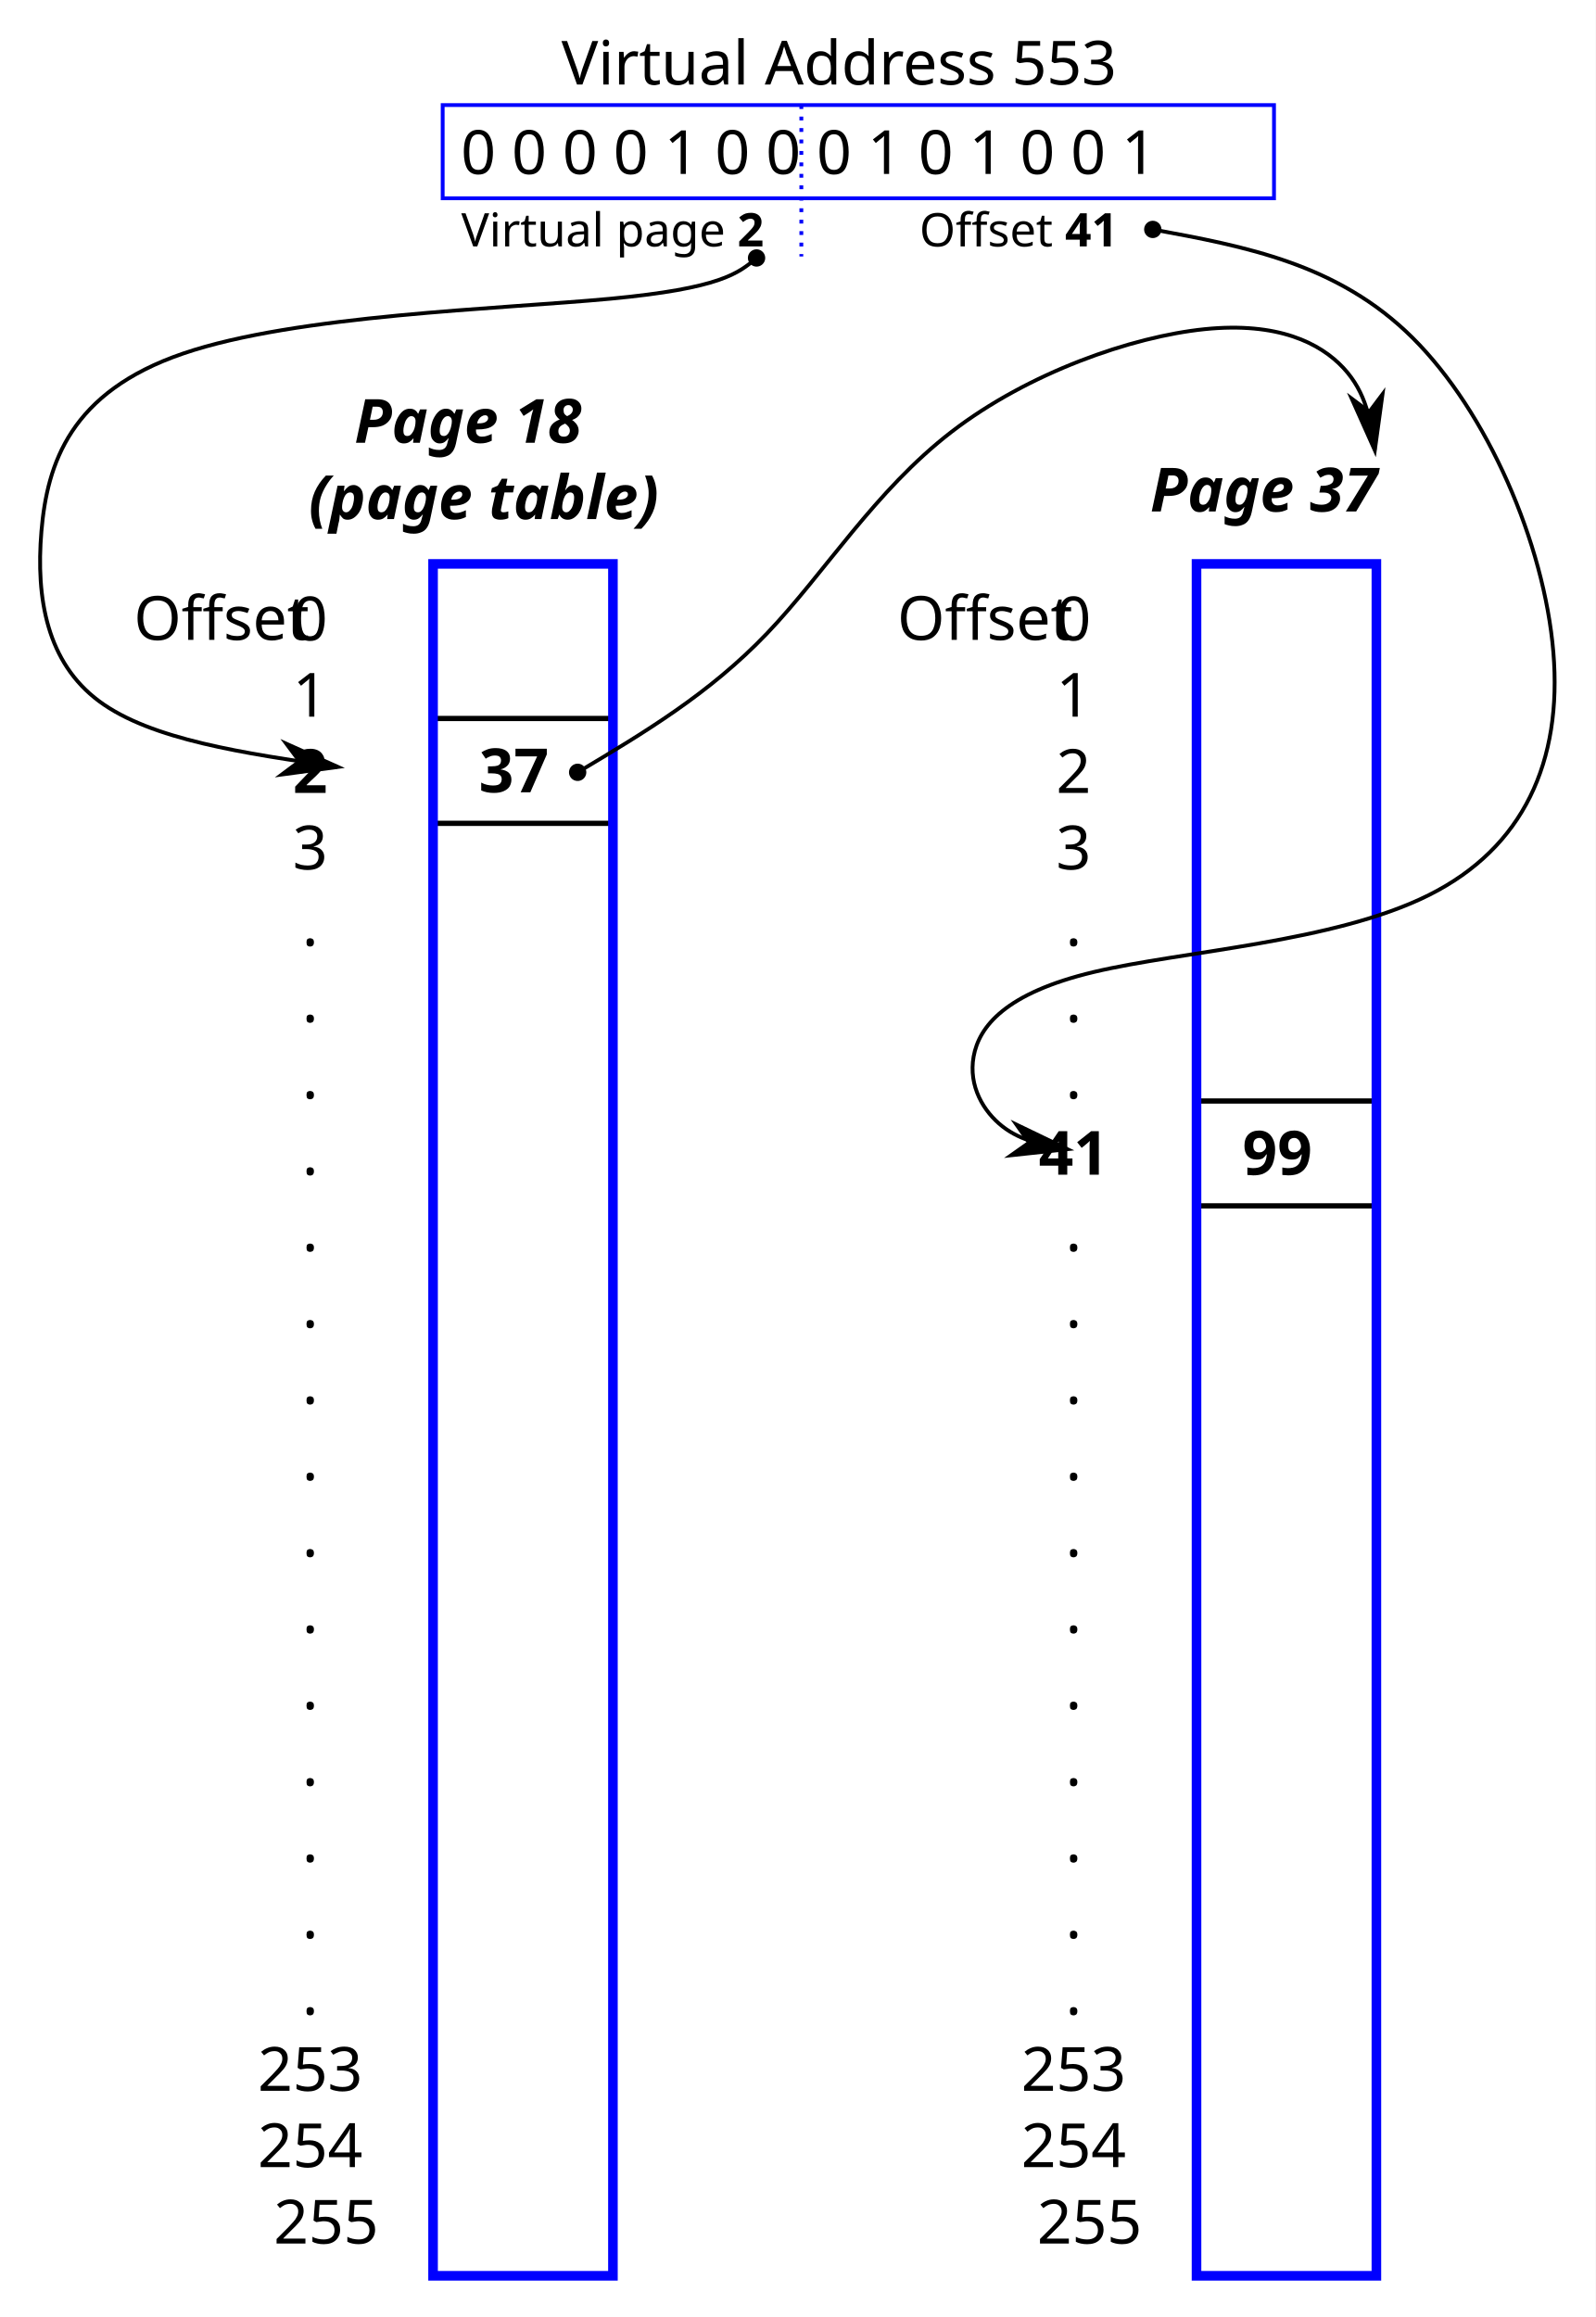
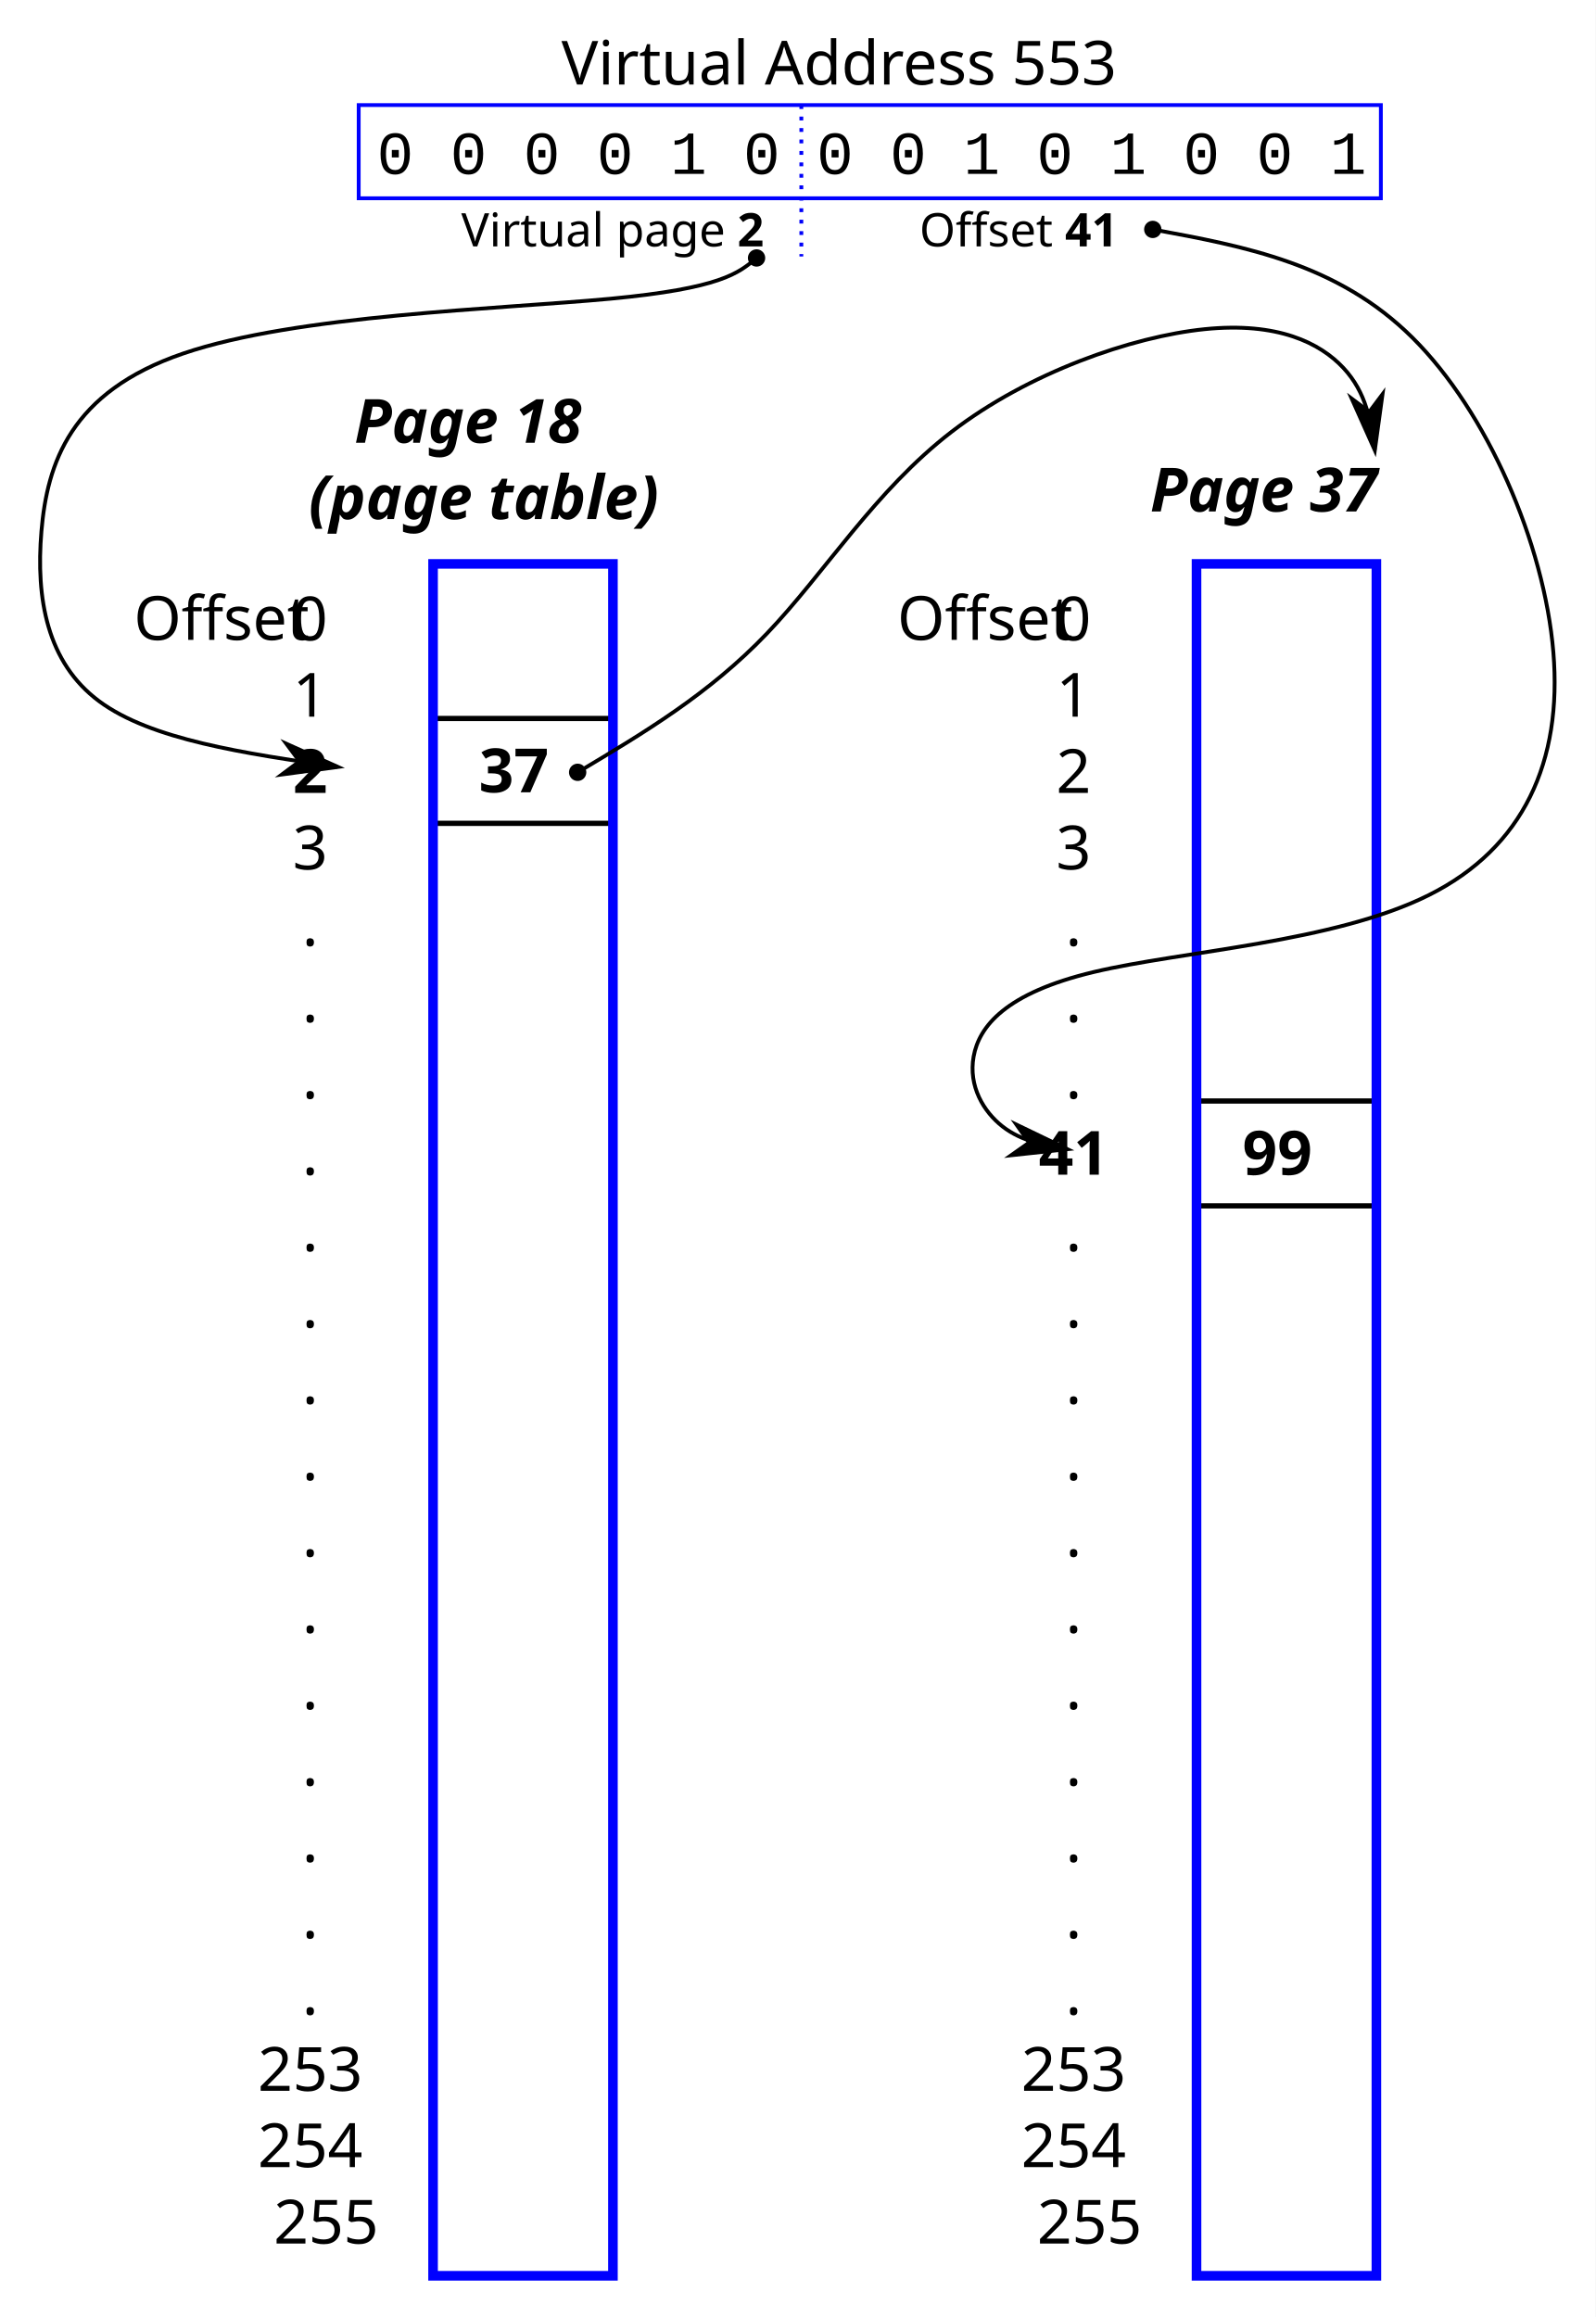
<svg xmlns="http://www.w3.org/2000/svg" width="418" height="607" viewBox="0 0 110.596 160.602" version="1.1" id="svg29073">
  <defs id="defs29070">
    <marker style="overflow:visible" id="marker31611" refX="0" refY="0" orient="auto">
      <path transform="matrix(0.4,0,0,0.4,2.96,0.4)" style="fill:context-stroke;fill-rule:evenodd;stroke:context-stroke;stroke-width:1pt" d="m -2.5,-1 c 0,2.76 -2.24,5 -5,5 -2.76,0 -5,-2.24 -5,-5 0,-2.76 2.24,-5 5,-5 2.76,0 5,2.24 5,5 z" id="path31609" />
    </marker>
    <marker style="overflow:visible" id="marker31601" refX="0" refY="0" orient="auto">
      <path transform="matrix(0.4,0,0,0.4,2.96,0.4)" style="fill:context-stroke;fill-rule:evenodd;stroke:context-stroke;stroke-width:1pt" d="m -2.5,-1 c 0,2.76 -2.24,5 -5,5 -2.76,0 -5,-2.24 -5,-5 0,-2.76 2.24,-5 5,-5 2.76,0 5,2.24 5,5 z" id="path31599" />
    </marker>
    <marker style="overflow:visible" id="DotM" refX="0" refY="0" orient="auto">
      <path transform="matrix(0.4,0,0,0.4,2.96,0.4)" style="fill:context-stroke;fill-rule:evenodd;stroke:context-stroke;stroke-width:1pt" d="m -2.5,-1 c 0,2.76 -2.24,5 -5,5 -2.76,0 -5,-2.24 -5,-5 0,-2.76 2.24,-5 5,-5 2.76,0 5,2.24 5,5 z" id="path1166" />
    </marker>
    <marker style="overflow:visible" id="marker31400" refX="0" refY="0" orient="auto">
      <path transform="matrix(-0.8,0,0,-0.8,-10,0)" style="fill:context-stroke;fill-rule:evenodd;stroke:context-stroke;stroke-width:1pt" d="M 0,0 5,-5 -12.5,0 5,5 Z" id="path31398" />
    </marker>
    <marker style="overflow:visible" id="marker30910" refX="0" refY="0" orient="auto">
      <path transform="matrix(-0.8,0,0,-0.8,-10,0)" style="fill:context-stroke;fill-rule:evenodd;stroke:context-stroke;stroke-width:1pt" d="M 0,0 5,-5 -12.5,0 5,5 Z" id="path1105" />
    </marker>
    <marker style="overflow:visible" id="Arrow2Lend" refX="0" refY="0" orient="auto">
      <path transform="matrix(-1.1,0,0,-1.1,-1.1,0)" d="M 8.719,4.034 -2.207,0.016 8.719,-4.002 c -1.745,2.372 -1.735,5.617 -6e-7,8.035 z" style="fill:context-stroke;fill-rule:evenodd;stroke:context-stroke;stroke-width:0.625;stroke-linejoin:round" id="path1123" />
    </marker>
    <marker style="overflow:visible" id="Arrow1Lend" refX="0" refY="0" orient="auto">
      <path transform="matrix(-0.8,0,0,-0.8,-10,0)" style="fill:context-stroke;fill-rule:evenodd;stroke:context-stroke;stroke-width:1pt" d="M 0,0 5,-5 -12.5,0 5,5 Z" id="path9454" />
    </marker>
  </defs>
  <g id="layer1" transform="translate(-11.27526,-7.670627)">
    <rect style="fill:#ffffff;fill-opacity:1;stroke:none;stroke-width:0.293;stroke-linecap:round;stroke-miterlimit:4;stroke-dasharray:none;stroke-opacity:1" id="rect22336" width="110.596" height="160.602" x="11.275" y="7.671" />
    <rect style="fill:none;stroke:#000000;stroke-width:0.365;stroke-linecap:round;stroke-miterlimit:4;stroke-dasharray:none;stroke-opacity:1" id="rect23098" width="12.467" height="7.269" x="94.209" y="83.985" />
    <rect style="fill:none;stroke:#000000;stroke-width:0.365;stroke-linecap:round;stroke-miterlimit:4;stroke-dasharray:none;stroke-opacity:1" id="rect5010" width="12.467" height="7.269" x="41.292" y="57.471" />
    <rect style="fill:none;stroke:#0000ff;stroke-width:0.665;stroke-linecap:round;stroke-opacity:1" id="rect2206" width="12.467" height="118.659" x="41.292" y="46.757" />
    <text xml:space="preserve" style="font-size:4.233px;line-height:1.25;font-family:Sans;-inkscape-font-specification:'Sans, Normal';font-variant-ligatures:none;text-align:center;letter-spacing:0px;word-spacing:0px;writing-mode:lr-tb;text-anchor:middle;stroke-width:0.265" x="47.56" y="38.359" id="text4088">
      <tspan id="tspan4086" style="font-style:italic;font-weight:bold;text-align:center;text-anchor:middle;stroke-width:0.265" x="47.56" y="38.359">Page 18</tspan>
      <tspan style="font-style:italic;font-weight:bold;text-align:center;text-anchor:middle;stroke-width:0.265" x="47.56" y="43.651" id="tspan7367">(page table)</tspan>
    </text>
    <text xml:space="preserve" style="font-size:4.233px;line-height:1.25;font-family:Sans;-inkscape-font-specification:'Sans, Normal';font-variant-ligatures:none;letter-spacing:0px;word-spacing:0px;writing-mode:lr-tb;stroke-width:0.265" x="36.625" y="52.052" id="text5952">
      <tspan id="tspan5950" style="text-align:center;text-anchor:middle;stroke-width:0.265" x="36.625" y="52.052">0</tspan>
      <tspan style="text-align:center;text-anchor:middle;stroke-width:0.265" x="36.625" y="57.344" id="tspan5954">1</tspan>
      <tspan style="font-weight:bold;text-align:center;text-anchor:middle;stroke-width:0.265" x="36.625" y="62.635" id="tspan5956">2</tspan>
      <tspan style="text-align:center;text-anchor:middle;stroke-width:0.265" x="36.625" y="67.927" id="tspan5958">3</tspan>
      <tspan style="text-align:center;text-anchor:middle;stroke-width:0.265" x="36.625" y="73.219" id="tspan5960">.</tspan>
      <tspan style="text-align:center;text-anchor:middle;stroke-width:0.265" x="36.625" y="78.51" id="tspan5962">.</tspan>
      <tspan style="text-align:center;text-anchor:middle;stroke-width:0.265" x="36.625" y="83.802" id="tspan5964">.</tspan>
      <tspan style="text-align:center;text-anchor:middle;stroke-width:0.265" x="36.625" y="89.094" id="tspan5966">.</tspan>
      <tspan style="text-align:center;text-anchor:middle;stroke-width:0.265" x="36.625" y="94.385" id="tspan5968">.</tspan>
      <tspan style="text-align:center;text-anchor:middle;stroke-width:0.265" x="36.625" y="99.677" id="tspan5970">.</tspan>
      <tspan style="text-align:center;text-anchor:middle;stroke-width:0.265" x="36.625" y="104.969" id="tspan5972">.</tspan>
      <tspan style="text-align:center;text-anchor:middle;stroke-width:0.265" x="36.625" y="110.26" id="tspan5974">.</tspan>
      <tspan style="text-align:center;text-anchor:middle;stroke-width:0.265" x="36.625" y="115.552" id="tspan5976">.</tspan>
      <tspan style="text-align:center;text-anchor:middle;stroke-width:0.265" x="36.625" y="120.844" id="tspan5978">.</tspan>
      <tspan style="text-align:center;text-anchor:middle;stroke-width:0.265" x="36.625" y="126.135" id="tspan5980">.</tspan>
      <tspan style="font-weight:normal;text-align:center;text-anchor:middle;stroke-width:0.265" x="36.625" y="131.427" id="tspan5982">.</tspan>
      <tspan style="text-align:center;text-anchor:middle;stroke-width:0.265" x="36.625" y="136.719" id="tspan5984">.</tspan>
      <tspan style="text-align:center;text-anchor:middle;stroke-width:0.265" x="36.625" y="142.01" id="tspan5986">.</tspan>
      <tspan style="text-align:center;text-anchor:middle;stroke-width:0.265" x="36.625" y="147.302" id="tspan5988">.</tspan>
      <tspan style="text-align:center;text-anchor:middle;stroke-width:0.265" x="36.625" y="152.594" id="tspan5990">253</tspan>
      <tspan style="text-align:center;text-anchor:middle;stroke-width:0.265" x="36.625" y="157.885" id="tspan5992">254</tspan>
      <tspan style="text-align:center;text-anchor:middle;stroke-width:0.265" x="36.625" y="163.177" id="tspan5996">255</tspan>
    </text>
    <text xml:space="preserve" style="font-size:4.233px;line-height:1.25;font-family:Sans;-inkscape-font-specification:'Sans, Normal';font-variant-ligatures:none;letter-spacing:0px;word-spacing:0px;writing-mode:lr-tb;stroke-width:0.265" x="44.473" y="62.583" id="text11192">
      <tspan id="tspan11190" style="font-weight:bold;stroke-width:0.265" x="44.473" y="62.583">37</tspan>
    </text>
    <text xml:space="preserve" style="font-size:4.233px;line-height:1.25;font-family:Sans;-inkscape-font-specification:'Sans, Normal';font-variant-ligatures:none;letter-spacing:0px;word-spacing:0px;writing-mode:lr-tb;stroke-width:0.265" x="20.543" y="52.023" id="text18125">
      <tspan id="tspan18123" style="stroke-width:0.265" x="20.543" y="52.023">Offset</tspan>
    </text>
    <circle id="path9227" style="fill:#000000;stroke:#000000;stroke-width:0.265" cx="70.959" cy="18.329" r="0.043" />
-     <rect style="fill:#ffffff;stroke:#0000ff;stroke-width:0.265;stroke-linecap:round;stroke-opacity:1" id="rect32588" width="57.622" height="6.46" x="41.958" y="14.953" />
+     <rect style="fill:#ffffff;stroke:#0000ff;stroke-width:0.265;stroke-linecap:round;stroke-opacity:1" id="rect32588" width="70.85" height="6.46" x="36.137" y="14.953" />
    <text xml:space="preserve" style="font-size:4.233px;line-height:1.25;font-family:Sans;-inkscape-font-specification:'Sans, Normal';font-variant-ligatures:none;letter-spacing:0px;word-spacing:0px;writing-mode:lr-tb;stroke-width:0.265" x="50.19" y="13.533" id="text34132">
      <tspan id="tspan34130" style="stroke-width:0.265" x="50.19" y="13.533">Virtual Address 553</tspan>
    </text>
-     <text xml:space="preserve" style="font-size:4.233px;line-height:1.25;font-family:Sans;-inkscape-font-specification:'Sans, Normal';font-variant-ligatures:none;letter-spacing:0px;word-spacing:0px;writing-mode:lr-tb;stroke-width:0.265" x="43.224" y="19.724" id="text40808">
-       <tspan id="tspan40806" style="stroke-width:0.265" x="43.224" y="19.724">0 0 0 0 1 0 0 0 1 0 1 0 0 1</tspan>
+     <text xml:space="preserve" style="font-size:4.233px;line-height:1.25;font-family:Sans;-inkscape-font-specification:'Sans, Normal';font-variant-ligatures:none;letter-spacing:0px;word-spacing:0px;writing-mode:lr-tb;stroke-width:0.265" x="37.403" y="19.724" id="text40808">
+       <tspan id="tspan40806" style="font-style:normal;font-variant:normal;font-weight:normal;font-stretch:normal;font-size:4.233px;font-family:'Liberation Mono';-inkscape-font-specification:'Liberation Mono, Normal';font-variant-ligatures:none;font-variant-caps:normal;font-variant-numeric:normal;font-variant-east-asian:normal;stroke-width:0.265" x="37.403" y="19.724">0 0 0 0 1 0 0 0 1 0 1 0 0 1</tspan>
    </text>
    <path style="fill:none;stroke:#0000f9;stroke-width:0.265;stroke-linecap:butt;stroke-linejoin:miter;stroke-miterlimit:4;stroke-dasharray:0.265, 0.529;stroke-dashoffset:0;stroke-opacity:1" d="m 66.818,14.96 c 0,3.497 0,6.993 0,10.489" id="path42240" />
    <text xml:space="preserve" style="font-size:3.221px;line-height:1.25;font-family:Sans;-inkscape-font-specification:'Sans, Normal';font-variant-ligatures:none;letter-spacing:0px;word-spacing:0px;writing-mode:lr-tb;stroke-width:0.201" x="43.246" y="24.748" id="text44694">
      <tspan style="stroke-width:0.201" x="43.246" y="24.748" id="tspan44696">Virtual page <tspan style="font-weight:bold" id="tspan1816">2</tspan>
      </tspan>
    </text>
    <text xml:space="preserve" style="font-size:3.221px;line-height:1.25;font-family:Sans;-inkscape-font-specification:'Sans, Normal';font-variant-ligatures:none;letter-spacing:0px;word-spacing:0px;writing-mode:lr-tb;stroke-width:0.201" x="74.996" y="24.748" id="text2386">
      <tspan style="stroke-width:0.201" x="74.996" y="24.748" id="tspan2384">Offset <tspan style="font-weight:bold" id="tspan5419">41</tspan>
      </tspan>
    </text>
    <rect style="fill:none;stroke:#0000ff;stroke-width:0.665;stroke-linecap:round;stroke-opacity:1" id="rect11226" width="12.467" height="118.659" x="94.209" y="46.757" />
    <text xml:space="preserve" style="font-size:4.233px;line-height:1.25;font-family:Sans;-inkscape-font-specification:'Sans, Normal';font-variant-ligatures:none;letter-spacing:0px;word-spacing:0px;writing-mode:lr-tb;stroke-width:0.265" x="90.998" y="43.122" id="text11230">
      <tspan id="tspan11228" style="font-style:italic;font-weight:bold;stroke-width:0.265" x="90.998" y="43.122">Page 37</tspan>
    </text>
    <text xml:space="preserve" style="font-size:4.233px;line-height:1.25;font-family:Sans;-inkscape-font-specification:'Sans, Normal';font-variant-ligatures:none;letter-spacing:0px;word-spacing:0px;writing-mode:lr-tb;stroke-width:0.265" x="89.541" y="52.052" id="text11278">
      <tspan id="tspan11234" style="text-align:center;text-anchor:middle;stroke-width:0.265" x="89.541" y="52.052">0</tspan>
      <tspan style="text-align:center;text-anchor:middle;stroke-width:0.265" x="89.541" y="57.344" id="tspan11236">1</tspan>
      <tspan style="text-align:center;text-anchor:middle;stroke-width:0.265" x="89.541" y="62.635" id="tspan11238">2</tspan>
      <tspan style="text-align:center;text-anchor:middle;stroke-width:0.265" x="89.541" y="67.927" id="tspan11240">3</tspan>
      <tspan style="text-align:center;text-anchor:middle;stroke-width:0.265" x="89.541" y="73.219" id="tspan11242">.</tspan>
      <tspan style="text-align:center;text-anchor:middle;stroke-width:0.265" x="89.541" y="78.51" id="tspan11244">.</tspan>
      <tspan style="text-align:center;text-anchor:middle;stroke-width:0.265" x="89.541" y="83.802" id="tspan11246">.</tspan>
      <tspan style="font-weight:bold;text-align:center;text-anchor:middle;stroke-width:0.265" x="89.541" y="89.094" id="tspan11248">41</tspan>
      <tspan style="text-align:center;text-anchor:middle;stroke-width:0.265" x="89.541" y="94.385" id="tspan11250">.</tspan>
      <tspan style="text-align:center;text-anchor:middle;stroke-width:0.265" x="89.541" y="99.677" id="tspan11252">.</tspan>
      <tspan style="text-align:center;text-anchor:middle;stroke-width:0.265" x="89.541" y="104.969" id="tspan11254">.</tspan>
      <tspan style="text-align:center;text-anchor:middle;stroke-width:0.265" x="89.541" y="110.26" id="tspan11256">.</tspan>
      <tspan style="text-align:center;text-anchor:middle;stroke-width:0.265" x="89.541" y="115.552" id="tspan11258">.</tspan>
      <tspan style="text-align:center;text-anchor:middle;stroke-width:0.265" x="89.541" y="120.844" id="tspan11260">.</tspan>
      <tspan style="text-align:center;text-anchor:middle;stroke-width:0.265" x="89.541" y="126.135" id="tspan11262">.</tspan>
      <tspan style="font-weight:normal;text-align:center;text-anchor:middle;stroke-width:0.265" x="89.541" y="131.427" id="tspan11264">.</tspan>
      <tspan style="text-align:center;text-anchor:middle;stroke-width:0.265" x="89.541" y="136.719" id="tspan11266">.</tspan>
      <tspan style="text-align:center;text-anchor:middle;stroke-width:0.265" x="89.541" y="142.01" id="tspan11268">.</tspan>
      <tspan style="text-align:center;text-anchor:middle;stroke-width:0.265" x="89.541" y="147.302" id="tspan11270">.</tspan>
      <tspan style="text-align:center;text-anchor:middle;stroke-width:0.265" x="89.541" y="152.594" id="tspan11272">253</tspan>
      <tspan style="text-align:center;text-anchor:middle;stroke-width:0.265" x="89.541" y="157.885" id="tspan11274">254</tspan>
      <tspan style="text-align:center;text-anchor:middle;stroke-width:0.265" x="89.541" y="163.177" id="tspan11276">255</tspan>
    </text>
    <text xml:space="preserve" style="font-size:4.233px;line-height:1.25;font-family:Sans;-inkscape-font-specification:'Sans, Normal';font-variant-ligatures:none;letter-spacing:0px;word-spacing:0px;writing-mode:lr-tb;stroke-width:0.265" x="73.46" y="52.023" id="text11286">
      <tspan id="tspan11284" style="stroke-width:0.265" x="73.46" y="52.023">Offset</tspan>
    </text>
    <text xml:space="preserve" style="font-size:4.233px;line-height:1.25;font-family:Sans;-inkscape-font-specification:'Sans, Normal';font-variant-ligatures:none;letter-spacing:0px;word-spacing:0px;writing-mode:lr-tb;stroke-width:0.265" x="97.389" y="89.096" id="text23102">
      <tspan id="tspan23100" style="font-weight:bold;stroke-width:0.265" x="97.389" y="89.096">99</tspan>
    </text>
    <path style="fill:none;stroke:#000000;stroke-width:0.265px;stroke-linecap:butt;stroke-linejoin:miter;stroke-opacity:1;marker-start:url(#marker31601);marker-end:url(#marker30910)" d="m 51.323,61.198 c 4.56,-2.718 9.11,-5.43 13.12,-9.628 4.01,-4.198 7.474,-9.879 12.791,-13.971 5.317,-4.093 12.487,-6.597 17.543,-7.113 5.056,-0.516 7.997,0.956 9.608,2.682 1.612,1.726 1.895,3.705 2.178,5.684" id="path30825" />
    <path style="fill:none;stroke:#000000;stroke-width:0.265px;stroke-linecap:butt;stroke-linejoin:miter;stroke-opacity:1;marker-start:url(#DotM);marker-end:url(#marker30910)" d="m 63.706,25.558 c -1.235,1.048 -2.47,2.097 -10.133,2.819 -7.663,0.722 -21.755,1.118 -29.596,3.795 -7.841,2.676 -9.432,7.632 -9.83,12.32 -0.398,4.688 0.396,9.106 3.996,11.781 3.6,2.675 10.082,3.617 16.525,4.553" id="path31142" />
    <path style="fill:none;stroke:#000000;stroke-width:0.265px;stroke-linecap:butt;stroke-linejoin:miter;stroke-opacity:1;marker-start:url(#marker31611);marker-end:url(#marker31400)" d="m 91.188,23.575 c 6.409,1.183 12.817,2.367 17.995,7.508 5.178,5.142 9.127,14.242 9.759,21.792 0.632,7.551 -2.052,13.551 -8.635,16.84 -6.583,3.289 -17.066,3.865 -23.217,5.329 -6.151,1.464 -7.956,3.795 -8.33,5.854 -0.373,2.059 0.692,3.835 2.01,4.859 1.318,1.023 2.89,1.293 4.461,1.564" id="path31394" />
  </g>
</svg>
